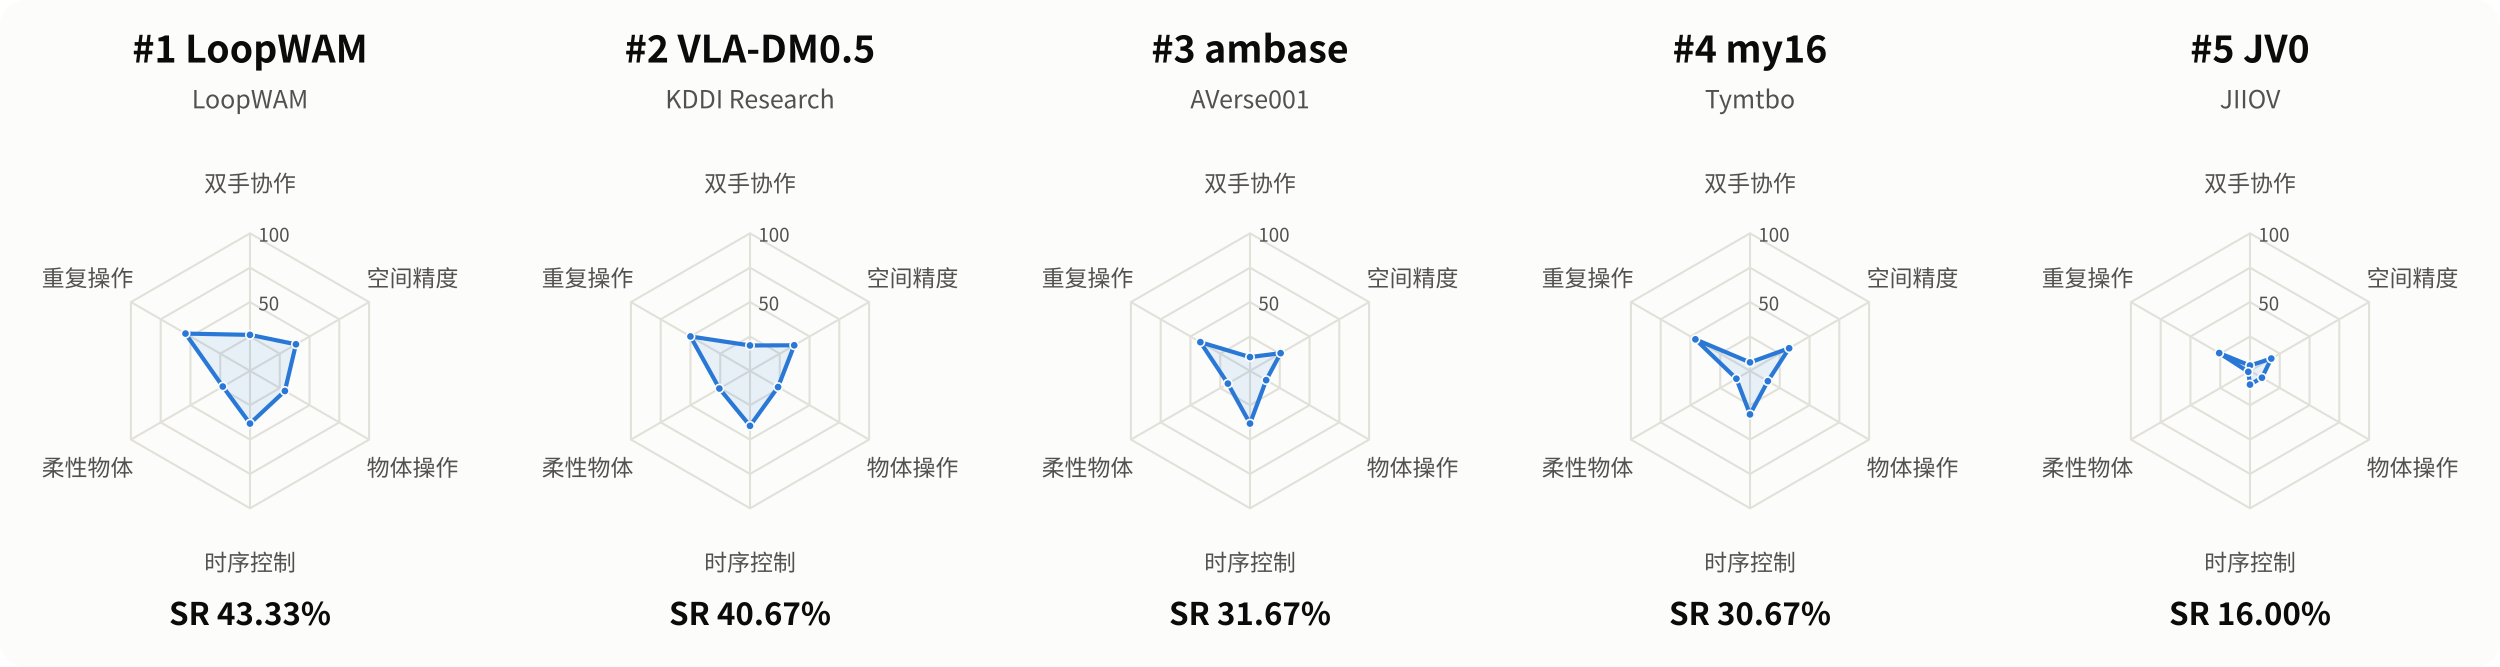
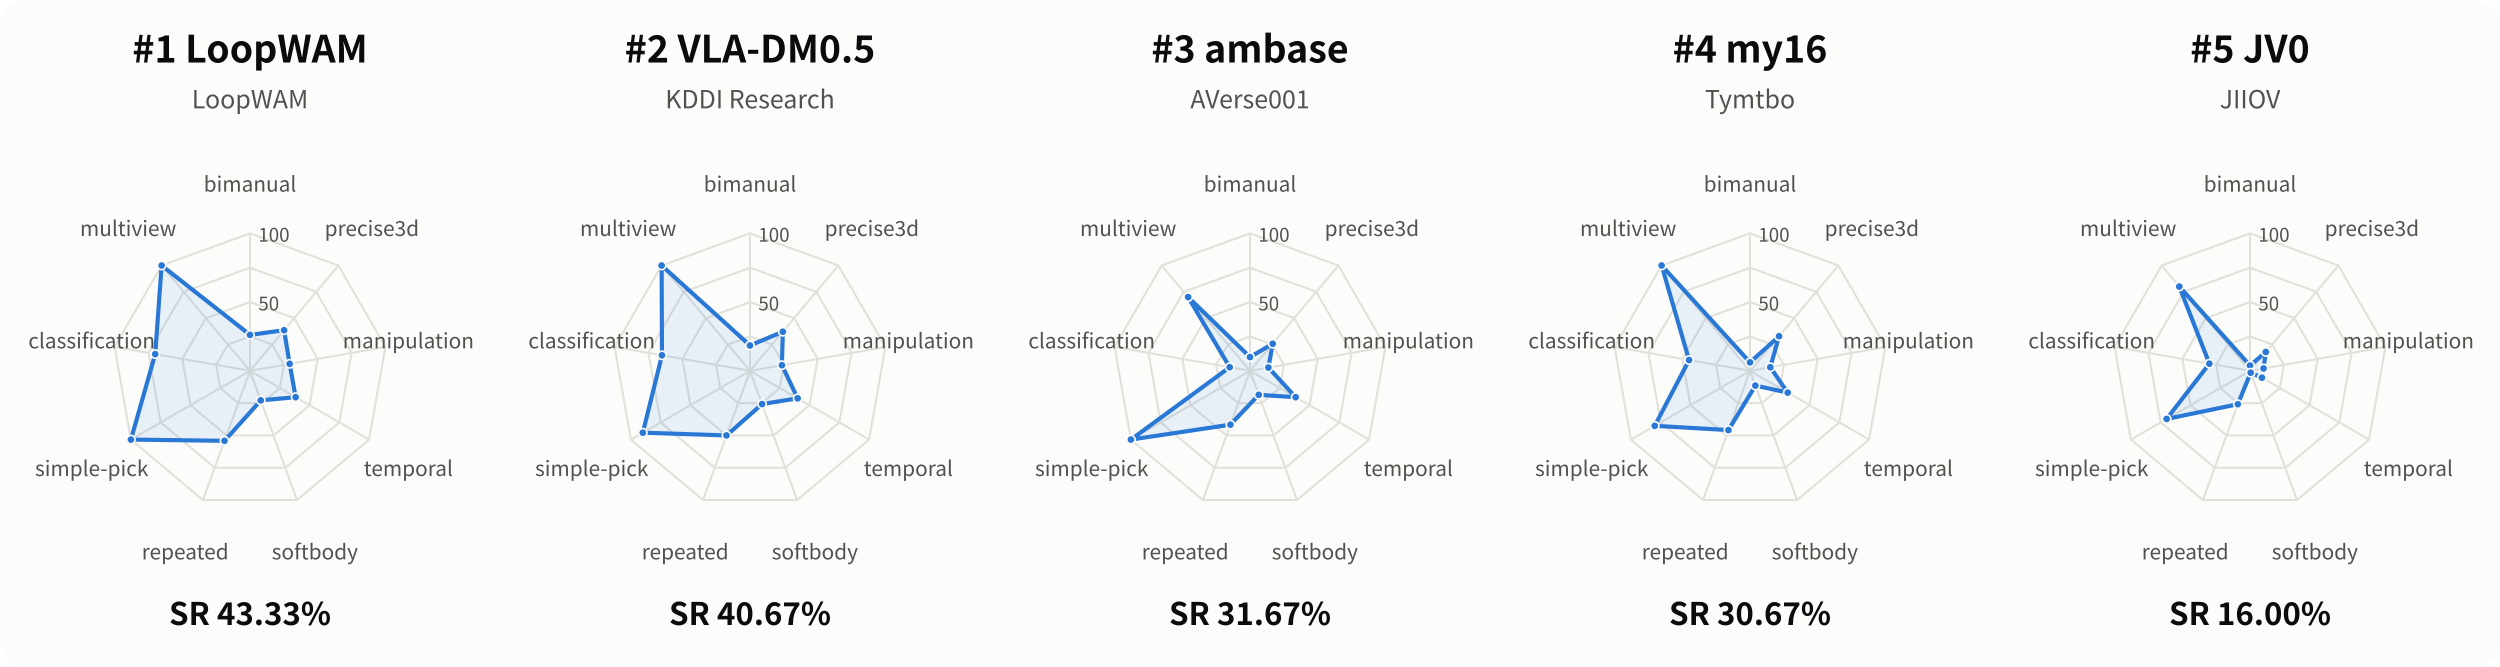
<svg xmlns="http://www.w3.org/2000/svg" width="1200" height="320" viewBox="0 0 1200 320" role="img" aria-labelledby="title desc">
  <style>text{font-family:system-ui,-apple-system,"Segoe UI","Noto Sans CJK SC",sans-serif;fill:#0b0b0b} .muted{fill:#52514e} .inverse{fill:#fcfcfb}</style>
  <rect width="100%" height="100%" rx="12" fill="#fcfcfb" />
  <g>
    <text x="120.00" y="30.00" font-size="18" text-anchor="middle" font-weight="650" class="">#1  LoopWAM</text>
    <text x="120.00" y="52.00" font-size="12" text-anchor="middle" font-weight="400" class="muted">LoopWAM</text>
-     <polygon points="120.00,161.50 134.29,169.75 134.29,186.25 120.00,194.50 105.71,186.25 105.71,169.75" fill="none" stroke="#e1e0d9" stroke-width="1" />
-     <polygon points="120.00,145.00 148.58,161.50 148.58,194.50 120.00,211.00 91.42,194.50 91.42,161.50" fill="none" stroke="#e1e0d9" stroke-width="1" />
-     <polygon points="120.00,128.50 162.87,153.25 162.87,202.75 120.00,227.50 77.13,202.75 77.13,153.25" fill="none" stroke="#e1e0d9" stroke-width="1" />
-     <polygon points="120.00,112.00 177.16,145.00 177.16,211.00 120.00,244.00 62.84,211.00 62.84,145.00" fill="none" stroke="#e1e0d9" stroke-width="1" />
+     <polygon points="120.00,161.50 130.61,165.36 136.25,175.13 134.29,186.25 125.64,193.50 114.36,193.50 105.71,186.25 103.75,175.13 109.39,165.36" fill="none" stroke="#e1e0d9" stroke-width="1" />
+     <polygon points="120.00,145.00 141.21,152.72 152.50,172.27 148.58,194.50 131.29,209.01 108.71,209.01 91.42,194.50 87.50,172.27 98.79,152.72" fill="none" stroke="#e1e0d9" stroke-width="1" />
+     <polygon points="120.00,128.50 151.82,140.08 168.75,169.40 162.87,202.75 136.93,224.51 103.07,224.51 77.13,202.75 71.25,169.40 88.18,140.08" fill="none" stroke="#e1e0d9" stroke-width="1" />
+     <polygon points="120.00,112.00 162.42,127.44 185.00,166.54 177.16,211.00 142.57,240.02 97.43,240.02 62.84,211.00 55.00,166.54 77.58,127.44" fill="none" stroke="#e1e0d9" stroke-width="1" />
    <path d="M 120 178 L 120.00 112.00" stroke="#e1e0d9" fill="none" />
-     <text x="120.00" y="92.00" font-size="11" text-anchor="middle" font-weight="400" class="muted">双手协作</text>
-     <path d="M 120 178 L 177.16 145.00" stroke="#e1e0d9" fill="none" />
-     <text x="198.00" y="137.50" font-size="11" text-anchor="middle" font-weight="400" class="muted">空间精度</text>
+     <text x="120.00" y="92.00" font-size="10" text-anchor="middle" font-weight="400" class="muted">bimanual</text>
+     <path d="M 120 178 L 162.42 127.44" stroke="#e1e0d9" fill="none" />
+     <text x="178.49" y="113.29" font-size="10" text-anchor="middle" font-weight="400" class="muted">precise3d</text>
+     <path d="M 120 178 L 185.00 166.54" stroke="#e1e0d9" fill="none" />
+     <text x="196.00" y="167.20" font-size="10" text-anchor="middle" font-weight="400" class="muted">manipulation</text>
    <path d="M 120 178 L 177.16 211.00" stroke="#e1e0d9" fill="none" />
-     <text x="198.00" y="228.50" font-size="11" text-anchor="middle" font-weight="400" class="muted">物体操作</text>
-     <path d="M 120 178 L 120.00 244.00" stroke="#e1e0d9" fill="none" />
-     <text x="120.00" y="274.00" font-size="11" text-anchor="middle" font-weight="400" class="muted">时序控制</text>
+     <text x="196.00" y="228.50" font-size="10" text-anchor="middle" font-weight="400" class="muted">temporal</text>
+     <path d="M 120 178 L 142.57 240.02" stroke="#e1e0d9" fill="none" />
+     <text x="151.12" y="268.51" font-size="10" text-anchor="middle" font-weight="400" class="muted">softbody</text>
+     <path d="M 120 178 L 97.43 240.02" stroke="#e1e0d9" fill="none" />
+     <text x="88.88" y="268.51" font-size="10" text-anchor="middle" font-weight="400" class="muted">repeated</text>
    <path d="M 120 178 L 62.84 211.00" stroke="#e1e0d9" fill="none" />
-     <text x="42.00" y="228.50" font-size="11" text-anchor="middle" font-weight="400" class="muted">柔性物体</text>
-     <path d="M 120 178 L 62.84 145.00" stroke="#e1e0d9" fill="none" />
-     <text x="42.00" y="137.50" font-size="11" text-anchor="middle" font-weight="400" class="muted">重复操作</text>
+     <text x="44.00" y="228.50" font-size="10" text-anchor="middle" font-weight="400" class="muted">simple-pick</text>
+     <path d="M 120 178 L 55.00 166.54" stroke="#e1e0d9" fill="none" />
+     <text x="44.00" y="167.20" font-size="10" text-anchor="middle" font-weight="400" class="muted">classification</text>
+     <path d="M 120 178 L 77.58 127.44" stroke="#e1e0d9" fill="none" />
+     <text x="61.51" y="113.29" font-size="10" text-anchor="middle" font-weight="400" class="muted">multiview</text>
    <text x="124.00" y="149.00" font-size="9" text-anchor="start" font-weight="400" class="muted">50</text>
    <text x="124.00" y="116.00" font-size="9" text-anchor="start" font-weight="400" class="muted">100</text>
-     <polygon points="120.00,160.74 142.05,165.27 136.74,187.66 120.00,203.30 106.94,185.54 89.04,160.12" fill="#2a78d6" fill-opacity="0.10" stroke="#2a78d6" stroke-width="2" stroke-linejoin="round" />
+     <polygon points="120.00,160.74 136.36,158.50 139.03,174.64 141.91,190.65 125.16,192.18 107.77,211.59 62.84,211.00 74.50,169.98 77.58,127.44" fill="#2a78d6" fill-opacity="0.10" stroke="#2a78d6" stroke-width="2" stroke-linejoin="round" />
    <circle cx="120.00" cy="160.74" r="2" fill="#2a78d6" stroke="#fcfcfb" stroke-width="0.8" />
-     <circle cx="142.05" cy="165.27" r="2" fill="#2a78d6" stroke="#fcfcfb" stroke-width="0.8" />
-     <circle cx="136.74" cy="187.66" r="2" fill="#2a78d6" stroke="#fcfcfb" stroke-width="0.8" />
-     <circle cx="120.00" cy="203.30" r="2" fill="#2a78d6" stroke="#fcfcfb" stroke-width="0.8" />
-     <circle cx="106.94" cy="185.54" r="2" fill="#2a78d6" stroke="#fcfcfb" stroke-width="0.8" />
-     <circle cx="89.04" cy="160.12" r="2" fill="#2a78d6" stroke="#fcfcfb" stroke-width="0.8" />
+     <circle cx="136.36" cy="158.50" r="2" fill="#2a78d6" stroke="#fcfcfb" stroke-width="0.8" />
+     <circle cx="139.03" cy="174.64" r="2" fill="#2a78d6" stroke="#fcfcfb" stroke-width="0.8" />
+     <circle cx="141.91" cy="190.65" r="2" fill="#2a78d6" stroke="#fcfcfb" stroke-width="0.8" />
+     <circle cx="125.16" cy="192.18" r="2" fill="#2a78d6" stroke="#fcfcfb" stroke-width="0.8" />
+     <circle cx="107.77" cy="211.59" r="2" fill="#2a78d6" stroke="#fcfcfb" stroke-width="0.8" />
+     <circle cx="62.84" cy="211.00" r="2" fill="#2a78d6" stroke="#fcfcfb" stroke-width="0.8" />
+     <circle cx="74.50" cy="169.98" r="2" fill="#2a78d6" stroke="#fcfcfb" stroke-width="0.8" />
+     <circle cx="77.58" cy="127.44" r="2" fill="#2a78d6" stroke="#fcfcfb" stroke-width="0.8" />
    <text x="120.00" y="300.00" font-size="15" text-anchor="middle" font-weight="600" class="">SR 43.33%</text>
  </g>
  <g>
    <text x="360.00" y="30.00" font-size="18" text-anchor="middle" font-weight="650" class="">#2  VLA-DM0.5</text>
    <text x="360.00" y="52.00" font-size="12" text-anchor="middle" font-weight="400" class="muted">KDDI Research</text>
-     <polygon points="360.00,161.50 374.29,169.75 374.29,186.25 360.00,194.50 345.71,186.25 345.71,169.75" fill="none" stroke="#e1e0d9" stroke-width="1" />
-     <polygon points="360.00,145.00 388.58,161.50 388.58,194.50 360.00,211.00 331.42,194.50 331.42,161.50" fill="none" stroke="#e1e0d9" stroke-width="1" />
-     <polygon points="360.00,128.50 402.87,153.25 402.87,202.75 360.00,227.50 317.13,202.75 317.13,153.25" fill="none" stroke="#e1e0d9" stroke-width="1" />
-     <polygon points="360.00,112.00 417.16,145.00 417.16,211.00 360.00,244.00 302.84,211.00 302.84,145.00" fill="none" stroke="#e1e0d9" stroke-width="1" />
+     <polygon points="360.00,161.50 370.61,165.36 376.25,175.13 374.29,186.25 365.64,193.50 354.36,193.50 345.71,186.25 343.75,175.13 349.39,165.36" fill="none" stroke="#e1e0d9" stroke-width="1" />
+     <polygon points="360.00,145.00 381.21,152.72 392.50,172.27 388.58,194.50 371.29,209.01 348.71,209.01 331.42,194.50 327.50,172.27 338.79,152.72" fill="none" stroke="#e1e0d9" stroke-width="1" />
+     <polygon points="360.00,128.50 391.82,140.08 408.75,169.40 402.87,202.75 376.93,224.51 343.07,224.51 317.13,202.75 311.25,169.40 328.18,140.08" fill="none" stroke="#e1e0d9" stroke-width="1" />
+     <polygon points="360.00,112.00 402.42,127.44 425.00,166.54 417.16,211.00 382.57,240.02 337.43,240.02 302.84,211.00 295.00,166.54 317.58,127.44" fill="none" stroke="#e1e0d9" stroke-width="1" />
    <path d="M 360 178 L 360.00 112.00" stroke="#e1e0d9" fill="none" />
-     <text x="360.00" y="92.00" font-size="11" text-anchor="middle" font-weight="400" class="muted">双手协作</text>
-     <path d="M 360 178 L 417.16 145.00" stroke="#e1e0d9" fill="none" />
-     <text x="438.00" y="137.50" font-size="11" text-anchor="middle" font-weight="400" class="muted">空间精度</text>
+     <text x="360.00" y="92.00" font-size="10" text-anchor="middle" font-weight="400" class="muted">bimanual</text>
+     <path d="M 360 178 L 402.42 127.44" stroke="#e1e0d9" fill="none" />
+     <text x="418.49" y="113.29" font-size="10" text-anchor="middle" font-weight="400" class="muted">precise3d</text>
+     <path d="M 360 178 L 425.00 166.54" stroke="#e1e0d9" fill="none" />
+     <text x="436.00" y="167.20" font-size="10" text-anchor="middle" font-weight="400" class="muted">manipulation</text>
    <path d="M 360 178 L 417.16 211.00" stroke="#e1e0d9" fill="none" />
-     <text x="438.00" y="228.50" font-size="11" text-anchor="middle" font-weight="400" class="muted">物体操作</text>
-     <path d="M 360 178 L 360.00 244.00" stroke="#e1e0d9" fill="none" />
-     <text x="360.00" y="274.00" font-size="11" text-anchor="middle" font-weight="400" class="muted">时序控制</text>
+     <text x="436.00" y="228.50" font-size="10" text-anchor="middle" font-weight="400" class="muted">temporal</text>
+     <path d="M 360 178 L 382.57 240.02" stroke="#e1e0d9" fill="none" />
+     <text x="391.12" y="268.51" font-size="10" text-anchor="middle" font-weight="400" class="muted">softbody</text>
+     <path d="M 360 178 L 337.43 240.02" stroke="#e1e0d9" fill="none" />
+     <text x="328.88" y="268.51" font-size="10" text-anchor="middle" font-weight="400" class="muted">repeated</text>
    <path d="M 360 178 L 302.84 211.00" stroke="#e1e0d9" fill="none" />
-     <text x="282.00" y="228.50" font-size="11" text-anchor="middle" font-weight="400" class="muted">柔性物体</text>
-     <path d="M 360 178 L 302.84 145.00" stroke="#e1e0d9" fill="none" />
-     <text x="282.00" y="137.50" font-size="11" text-anchor="middle" font-weight="400" class="muted">重复操作</text>
+     <text x="284.00" y="228.50" font-size="10" text-anchor="middle" font-weight="400" class="muted">simple-pick</text>
+     <path d="M 360 178 L 295.00 166.54" stroke="#e1e0d9" fill="none" />
+     <text x="284.00" y="167.20" font-size="10" text-anchor="middle" font-weight="400" class="muted">classification</text>
+     <path d="M 360 178 L 317.58 127.44" stroke="#e1e0d9" fill="none" />
+     <text x="301.51" y="113.29" font-size="10" text-anchor="middle" font-weight="400" class="muted">multiview</text>
    <text x="364.00" y="149.00" font-size="9" text-anchor="start" font-weight="400" class="muted">50</text>
    <text x="364.00" y="116.00" font-size="9" text-anchor="start" font-weight="400" class="muted">100</text>
-     <polygon points="360.00,165.82 381.23,165.74 373.47,185.78 360.00,204.40 345.30,186.49 331.42,161.50" fill="#2a78d6" fill-opacity="0.10" stroke="#2a78d6" stroke-width="2" stroke-linejoin="round" />
+     <polygon points="360.00,165.82 375.76,159.22 375.32,175.30 382.86,191.20 365.80,193.95 348.71,209.01 308.56,207.70 317.75,170.55 317.58,127.44" fill="#2a78d6" fill-opacity="0.10" stroke="#2a78d6" stroke-width="2" stroke-linejoin="round" />
    <circle cx="360.00" cy="165.82" r="2" fill="#2a78d6" stroke="#fcfcfb" stroke-width="0.8" />
-     <circle cx="381.23" cy="165.74" r="2" fill="#2a78d6" stroke="#fcfcfb" stroke-width="0.8" />
-     <circle cx="373.47" cy="185.78" r="2" fill="#2a78d6" stroke="#fcfcfb" stroke-width="0.8" />
-     <circle cx="360.00" cy="204.40" r="2" fill="#2a78d6" stroke="#fcfcfb" stroke-width="0.8" />
-     <circle cx="345.30" cy="186.49" r="2" fill="#2a78d6" stroke="#fcfcfb" stroke-width="0.8" />
-     <circle cx="331.42" cy="161.50" r="2" fill="#2a78d6" stroke="#fcfcfb" stroke-width="0.8" />
+     <circle cx="375.76" cy="159.22" r="2" fill="#2a78d6" stroke="#fcfcfb" stroke-width="0.8" />
+     <circle cx="375.32" cy="175.30" r="2" fill="#2a78d6" stroke="#fcfcfb" stroke-width="0.8" />
+     <circle cx="382.86" cy="191.20" r="2" fill="#2a78d6" stroke="#fcfcfb" stroke-width="0.8" />
+     <circle cx="365.80" cy="193.95" r="2" fill="#2a78d6" stroke="#fcfcfb" stroke-width="0.8" />
+     <circle cx="348.71" cy="209.01" r="2" fill="#2a78d6" stroke="#fcfcfb" stroke-width="0.8" />
+     <circle cx="308.56" cy="207.70" r="2" fill="#2a78d6" stroke="#fcfcfb" stroke-width="0.8" />
+     <circle cx="317.75" cy="170.55" r="2" fill="#2a78d6" stroke="#fcfcfb" stroke-width="0.8" />
+     <circle cx="317.58" cy="127.44" r="2" fill="#2a78d6" stroke="#fcfcfb" stroke-width="0.8" />
    <text x="360.00" y="300.00" font-size="15" text-anchor="middle" font-weight="600" class="">SR 40.67%</text>
  </g>
  <g>
    <text x="600.00" y="30.00" font-size="18" text-anchor="middle" font-weight="650" class="">#3  ambase</text>
    <text x="600.00" y="52.00" font-size="12" text-anchor="middle" font-weight="400" class="muted">AVerse001</text>
-     <polygon points="600.00,161.50 614.29,169.75 614.29,186.25 600.00,194.50 585.71,186.25 585.71,169.75" fill="none" stroke="#e1e0d9" stroke-width="1" />
-     <polygon points="600.00,145.00 628.58,161.50 628.58,194.50 600.00,211.00 571.42,194.50 571.42,161.50" fill="none" stroke="#e1e0d9" stroke-width="1" />
-     <polygon points="600.00,128.50 642.87,153.25 642.87,202.75 600.00,227.50 557.13,202.75 557.13,153.25" fill="none" stroke="#e1e0d9" stroke-width="1" />
-     <polygon points="600.00,112.00 657.16,145.00 657.16,211.00 600.00,244.00 542.84,211.00 542.84,145.00" fill="none" stroke="#e1e0d9" stroke-width="1" />
+     <polygon points="600.00,161.50 610.61,165.36 616.25,175.13 614.29,186.25 605.64,193.50 594.36,193.50 585.71,186.25 583.75,175.13 589.39,165.36" fill="none" stroke="#e1e0d9" stroke-width="1" />
+     <polygon points="600.00,145.00 621.21,152.72 632.50,172.27 628.58,194.50 611.29,209.01 588.71,209.01 571.42,194.50 567.50,172.27 578.79,152.72" fill="none" stroke="#e1e0d9" stroke-width="1" />
+     <polygon points="600.00,128.50 631.82,140.08 648.75,169.40 642.87,202.75 616.93,224.51 583.07,224.51 557.13,202.75 551.25,169.40 568.18,140.08" fill="none" stroke="#e1e0d9" stroke-width="1" />
+     <polygon points="600.00,112.00 642.42,127.44 665.00,166.54 657.16,211.00 622.57,240.02 577.43,240.02 542.84,211.00 535.00,166.54 557.58,127.44" fill="none" stroke="#e1e0d9" stroke-width="1" />
    <path d="M 600 178 L 600.00 112.00" stroke="#e1e0d9" fill="none" />
-     <text x="600.00" y="92.00" font-size="11" text-anchor="middle" font-weight="400" class="muted">双手协作</text>
-     <path d="M 600 178 L 657.16 145.00" stroke="#e1e0d9" fill="none" />
-     <text x="678.00" y="137.50" font-size="11" text-anchor="middle" font-weight="400" class="muted">空间精度</text>
+     <text x="600.00" y="92.00" font-size="10" text-anchor="middle" font-weight="400" class="muted">bimanual</text>
+     <path d="M 600 178 L 642.42 127.44" stroke="#e1e0d9" fill="none" />
+     <text x="658.49" y="113.29" font-size="10" text-anchor="middle" font-weight="400" class="muted">precise3d</text>
+     <path d="M 600 178 L 665.00 166.54" stroke="#e1e0d9" fill="none" />
+     <text x="676.00" y="167.20" font-size="10" text-anchor="middle" font-weight="400" class="muted">manipulation</text>
    <path d="M 600 178 L 657.16 211.00" stroke="#e1e0d9" fill="none" />
-     <text x="678.00" y="228.50" font-size="11" text-anchor="middle" font-weight="400" class="muted">物体操作</text>
-     <path d="M 600 178 L 600.00 244.00" stroke="#e1e0d9" fill="none" />
-     <text x="600.00" y="274.00" font-size="11" text-anchor="middle" font-weight="400" class="muted">时序控制</text>
+     <text x="676.00" y="228.50" font-size="10" text-anchor="middle" font-weight="400" class="muted">temporal</text>
+     <path d="M 600 178 L 622.57 240.02" stroke="#e1e0d9" fill="none" />
+     <text x="631.12" y="268.51" font-size="10" text-anchor="middle" font-weight="400" class="muted">softbody</text>
+     <path d="M 600 178 L 577.43 240.02" stroke="#e1e0d9" fill="none" />
+     <text x="568.88" y="268.51" font-size="10" text-anchor="middle" font-weight="400" class="muted">repeated</text>
    <path d="M 600 178 L 542.84 211.00" stroke="#e1e0d9" fill="none" />
-     <text x="522.00" y="228.50" font-size="11" text-anchor="middle" font-weight="400" class="muted">柔性物体</text>
-     <path d="M 600 178 L 542.84 145.00" stroke="#e1e0d9" fill="none" />
-     <text x="522.00" y="137.50" font-size="11" text-anchor="middle" font-weight="400" class="muted">重复操作</text>
+     <text x="524.00" y="228.50" font-size="10" text-anchor="middle" font-weight="400" class="muted">simple-pick</text>
+     <path d="M 600 178 L 535.00 166.54" stroke="#e1e0d9" fill="none" />
+     <text x="524.00" y="167.20" font-size="10" text-anchor="middle" font-weight="400" class="muted">classification</text>
+     <path d="M 600 178 L 557.58 127.44" stroke="#e1e0d9" fill="none" />
+     <text x="541.51" y="113.29" font-size="10" text-anchor="middle" font-weight="400" class="muted">multiview</text>
    <text x="604.00" y="149.00" font-size="9" text-anchor="start" font-weight="400" class="muted">50</text>
    <text x="604.00" y="116.00" font-size="9" text-anchor="start" font-weight="400" class="muted">100</text>
-     <polygon points="600.00,171.40 614.70,169.51 607.76,182.48 600.00,203.30 589.39,184.13 576.18,164.25" fill="#2a78d6" fill-opacity="0.10" stroke="#2a78d6" stroke-width="2" stroke-linejoin="round" />
+     <polygon points="600.00,171.40 610.91,165.00 608.82,176.44 621.91,190.65 604.19,189.52 590.59,203.84 542.84,211.00 590.25,176.28 570.30,142.61" fill="#2a78d6" fill-opacity="0.10" stroke="#2a78d6" stroke-width="2" stroke-linejoin="round" />
    <circle cx="600.00" cy="171.40" r="2" fill="#2a78d6" stroke="#fcfcfb" stroke-width="0.8" />
-     <circle cx="614.70" cy="169.51" r="2" fill="#2a78d6" stroke="#fcfcfb" stroke-width="0.8" />
-     <circle cx="607.76" cy="182.48" r="2" fill="#2a78d6" stroke="#fcfcfb" stroke-width="0.8" />
-     <circle cx="600.00" cy="203.30" r="2" fill="#2a78d6" stroke="#fcfcfb" stroke-width="0.8" />
-     <circle cx="589.39" cy="184.13" r="2" fill="#2a78d6" stroke="#fcfcfb" stroke-width="0.8" />
-     <circle cx="576.18" cy="164.25" r="2" fill="#2a78d6" stroke="#fcfcfb" stroke-width="0.8" />
+     <circle cx="610.91" cy="165.00" r="2" fill="#2a78d6" stroke="#fcfcfb" stroke-width="0.8" />
+     <circle cx="608.82" cy="176.44" r="2" fill="#2a78d6" stroke="#fcfcfb" stroke-width="0.8" />
+     <circle cx="621.91" cy="190.65" r="2" fill="#2a78d6" stroke="#fcfcfb" stroke-width="0.8" />
+     <circle cx="604.19" cy="189.52" r="2" fill="#2a78d6" stroke="#fcfcfb" stroke-width="0.8" />
+     <circle cx="590.59" cy="203.84" r="2" fill="#2a78d6" stroke="#fcfcfb" stroke-width="0.8" />
+     <circle cx="542.84" cy="211.00" r="2" fill="#2a78d6" stroke="#fcfcfb" stroke-width="0.8" />
+     <circle cx="590.25" cy="176.28" r="2" fill="#2a78d6" stroke="#fcfcfb" stroke-width="0.8" />
+     <circle cx="570.30" cy="142.61" r="2" fill="#2a78d6" stroke="#fcfcfb" stroke-width="0.8" />
    <text x="600.00" y="300.00" font-size="15" text-anchor="middle" font-weight="600" class="">SR 31.67%</text>
  </g>
  <g>
    <text x="840.00" y="30.00" font-size="18" text-anchor="middle" font-weight="650" class="">#4  my16</text>
    <text x="840.00" y="52.00" font-size="12" text-anchor="middle" font-weight="400" class="muted">Tymtbo</text>
-     <polygon points="840.00,161.50 854.29,169.75 854.29,186.25 840.00,194.50 825.71,186.25 825.71,169.75" fill="none" stroke="#e1e0d9" stroke-width="1" />
-     <polygon points="840.00,145.00 868.58,161.50 868.58,194.50 840.00,211.00 811.42,194.50 811.42,161.50" fill="none" stroke="#e1e0d9" stroke-width="1" />
-     <polygon points="840.00,128.50 882.87,153.25 882.87,202.75 840.00,227.50 797.13,202.75 797.13,153.25" fill="none" stroke="#e1e0d9" stroke-width="1" />
-     <polygon points="840.00,112.00 897.16,145.00 897.16,211.00 840.00,244.00 782.84,211.00 782.84,145.00" fill="none" stroke="#e1e0d9" stroke-width="1" />
+     <polygon points="840.00,161.50 850.61,165.36 856.25,175.13 854.29,186.25 845.64,193.50 834.36,193.50 825.71,186.25 823.75,175.13 829.39,165.36" fill="none" stroke="#e1e0d9" stroke-width="1" />
+     <polygon points="840.00,145.00 861.21,152.72 872.50,172.27 868.58,194.50 851.29,209.01 828.71,209.01 811.42,194.50 807.50,172.27 818.79,152.72" fill="none" stroke="#e1e0d9" stroke-width="1" />
+     <polygon points="840.00,128.50 871.82,140.08 888.75,169.40 882.87,202.75 856.93,224.51 823.07,224.51 797.13,202.75 791.25,169.40 808.18,140.08" fill="none" stroke="#e1e0d9" stroke-width="1" />
+     <polygon points="840.00,112.00 882.42,127.44 905.00,166.54 897.16,211.00 862.57,240.02 817.43,240.02 782.84,211.00 775.00,166.54 797.58,127.44" fill="none" stroke="#e1e0d9" stroke-width="1" />
    <path d="M 840 178 L 840.00 112.00" stroke="#e1e0d9" fill="none" />
-     <text x="840.00" y="92.00" font-size="11" text-anchor="middle" font-weight="400" class="muted">双手协作</text>
-     <path d="M 840 178 L 897.16 145.00" stroke="#e1e0d9" fill="none" />
-     <text x="918.00" y="137.50" font-size="11" text-anchor="middle" font-weight="400" class="muted">空间精度</text>
+     <text x="840.00" y="92.00" font-size="10" text-anchor="middle" font-weight="400" class="muted">bimanual</text>
+     <path d="M 840 178 L 882.42 127.44" stroke="#e1e0d9" fill="none" />
+     <text x="898.49" y="113.29" font-size="10" text-anchor="middle" font-weight="400" class="muted">precise3d</text>
+     <path d="M 840 178 L 905.00 166.54" stroke="#e1e0d9" fill="none" />
+     <text x="916.00" y="167.20" font-size="10" text-anchor="middle" font-weight="400" class="muted">manipulation</text>
    <path d="M 840 178 L 897.16 211.00" stroke="#e1e0d9" fill="none" />
-     <text x="918.00" y="228.50" font-size="11" text-anchor="middle" font-weight="400" class="muted">物体操作</text>
-     <path d="M 840 178 L 840.00 244.00" stroke="#e1e0d9" fill="none" />
-     <text x="840.00" y="274.00" font-size="11" text-anchor="middle" font-weight="400" class="muted">时序控制</text>
+     <text x="916.00" y="228.50" font-size="10" text-anchor="middle" font-weight="400" class="muted">temporal</text>
+     <path d="M 840 178 L 862.57 240.02" stroke="#e1e0d9" fill="none" />
+     <text x="871.12" y="268.51" font-size="10" text-anchor="middle" font-weight="400" class="muted">softbody</text>
+     <path d="M 840 178 L 817.43 240.02" stroke="#e1e0d9" fill="none" />
+     <text x="808.88" y="268.51" font-size="10" text-anchor="middle" font-weight="400" class="muted">repeated</text>
    <path d="M 840 178 L 782.84 211.00" stroke="#e1e0d9" fill="none" />
-     <text x="762.00" y="228.50" font-size="11" text-anchor="middle" font-weight="400" class="muted">柔性物体</text>
-     <path d="M 840 178 L 782.84 145.00" stroke="#e1e0d9" fill="none" />
-     <text x="762.00" y="137.50" font-size="11" text-anchor="middle" font-weight="400" class="muted">重复操作</text>
+     <text x="764.00" y="228.50" font-size="10" text-anchor="middle" font-weight="400" class="muted">simple-pick</text>
+     <path d="M 840 178 L 775.00 166.54" stroke="#e1e0d9" fill="none" />
+     <text x="764.00" y="167.20" font-size="10" text-anchor="middle" font-weight="400" class="muted">classification</text>
+     <path d="M 840 178 L 797.58 127.44" stroke="#e1e0d9" fill="none" />
+     <text x="781.51" y="113.29" font-size="10" text-anchor="middle" font-weight="400" class="muted">multiview</text>
    <text x="844.00" y="149.00" font-size="9" text-anchor="start" font-weight="400" class="muted">50</text>
    <text x="844.00" y="116.00" font-size="9" text-anchor="start" font-weight="400" class="muted">100</text>
-     <polygon points="840.00,173.94 858.78,167.16 848.57,182.95 840.00,198.90 833.47,181.77 813.80,162.88" fill="#2a78d6" fill-opacity="0.10" stroke="#2a78d6" stroke-width="2" stroke-linejoin="round" />
+     <polygon points="840.00,173.94 853.94,161.39 849.75,176.28 858.10,188.45 842.58,185.09 829.65,206.43 794.27,204.40 810.75,172.84 797.58,127.44" fill="#2a78d6" fill-opacity="0.10" stroke="#2a78d6" stroke-width="2" stroke-linejoin="round" />
    <circle cx="840.00" cy="173.94" r="2" fill="#2a78d6" stroke="#fcfcfb" stroke-width="0.8" />
-     <circle cx="858.78" cy="167.16" r="2" fill="#2a78d6" stroke="#fcfcfb" stroke-width="0.8" />
-     <circle cx="848.57" cy="182.95" r="2" fill="#2a78d6" stroke="#fcfcfb" stroke-width="0.8" />
-     <circle cx="840.00" cy="198.90" r="2" fill="#2a78d6" stroke="#fcfcfb" stroke-width="0.8" />
-     <circle cx="833.47" cy="181.77" r="2" fill="#2a78d6" stroke="#fcfcfb" stroke-width="0.8" />
-     <circle cx="813.80" cy="162.88" r="2" fill="#2a78d6" stroke="#fcfcfb" stroke-width="0.8" />
+     <circle cx="853.94" cy="161.39" r="2" fill="#2a78d6" stroke="#fcfcfb" stroke-width="0.8" />
+     <circle cx="849.75" cy="176.28" r="2" fill="#2a78d6" stroke="#fcfcfb" stroke-width="0.8" />
+     <circle cx="858.10" cy="188.45" r="2" fill="#2a78d6" stroke="#fcfcfb" stroke-width="0.8" />
+     <circle cx="842.58" cy="185.09" r="2" fill="#2a78d6" stroke="#fcfcfb" stroke-width="0.8" />
+     <circle cx="829.65" cy="206.43" r="2" fill="#2a78d6" stroke="#fcfcfb" stroke-width="0.8" />
+     <circle cx="794.27" cy="204.40" r="2" fill="#2a78d6" stroke="#fcfcfb" stroke-width="0.8" />
+     <circle cx="810.75" cy="172.84" r="2" fill="#2a78d6" stroke="#fcfcfb" stroke-width="0.8" />
+     <circle cx="797.58" cy="127.44" r="2" fill="#2a78d6" stroke="#fcfcfb" stroke-width="0.8" />
    <text x="840.00" y="300.00" font-size="15" text-anchor="middle" font-weight="600" class="">SR 30.67%</text>
  </g>
  <g>
    <text x="1080.00" y="30.00" font-size="18" text-anchor="middle" font-weight="650" class="">#5  JV0</text>
    <text x="1080.00" y="52.00" font-size="12" text-anchor="middle" font-weight="400" class="muted">JIIOV</text>
-     <polygon points="1080.00,161.50 1094.29,169.75 1094.29,186.25 1080.00,194.50 1065.71,186.25 1065.71,169.75" fill="none" stroke="#e1e0d9" stroke-width="1" />
-     <polygon points="1080.00,145.00 1108.58,161.50 1108.58,194.50 1080.00,211.00 1051.42,194.50 1051.42,161.50" fill="none" stroke="#e1e0d9" stroke-width="1" />
-     <polygon points="1080.00,128.50 1122.87,153.25 1122.87,202.75 1080.00,227.50 1037.13,202.75 1037.13,153.25" fill="none" stroke="#e1e0d9" stroke-width="1" />
-     <polygon points="1080.00,112.00 1137.16,145.00 1137.16,211.00 1080.00,244.00 1022.84,211.00 1022.84,145.00" fill="none" stroke="#e1e0d9" stroke-width="1" />
+     <polygon points="1080.00,161.50 1090.61,165.36 1096.25,175.13 1094.29,186.25 1085.64,193.50 1074.36,193.50 1065.71,186.25 1063.75,175.13 1069.39,165.36" fill="none" stroke="#e1e0d9" stroke-width="1" />
+     <polygon points="1080.00,145.00 1101.21,152.72 1112.50,172.27 1108.58,194.50 1091.29,209.01 1068.71,209.01 1051.42,194.50 1047.50,172.27 1058.79,152.72" fill="none" stroke="#e1e0d9" stroke-width="1" />
+     <polygon points="1080.00,128.50 1111.82,140.08 1128.75,169.40 1122.87,202.75 1096.93,224.51 1063.07,224.51 1037.13,202.75 1031.25,169.40 1048.18,140.08" fill="none" stroke="#e1e0d9" stroke-width="1" />
+     <polygon points="1080.00,112.00 1122.42,127.44 1145.00,166.54 1137.16,211.00 1102.57,240.02 1057.43,240.02 1022.84,211.00 1015.00,166.54 1037.58,127.44" fill="none" stroke="#e1e0d9" stroke-width="1" />
    <path d="M 1080 178 L 1080.00 112.00" stroke="#e1e0d9" fill="none" />
-     <text x="1080.00" y="92.00" font-size="11" text-anchor="middle" font-weight="400" class="muted">双手协作</text>
-     <path d="M 1080 178 L 1137.16 145.00" stroke="#e1e0d9" fill="none" />
-     <text x="1158.00" y="137.50" font-size="11" text-anchor="middle" font-weight="400" class="muted">空间精度</text>
+     <text x="1080.00" y="92.00" font-size="10" text-anchor="middle" font-weight="400" class="muted">bimanual</text>
+     <path d="M 1080 178 L 1122.42 127.44" stroke="#e1e0d9" fill="none" />
+     <text x="1138.49" y="113.29" font-size="10" text-anchor="middle" font-weight="400" class="muted">precise3d</text>
+     <path d="M 1080 178 L 1145.00 166.54" stroke="#e1e0d9" fill="none" />
+     <text x="1156.00" y="167.20" font-size="10" text-anchor="middle" font-weight="400" class="muted">manipulation</text>
    <path d="M 1080 178 L 1137.16 211.00" stroke="#e1e0d9" fill="none" />
-     <text x="1158.00" y="228.50" font-size="11" text-anchor="middle" font-weight="400" class="muted">物体操作</text>
-     <path d="M 1080 178 L 1080.00 244.00" stroke="#e1e0d9" fill="none" />
-     <text x="1080.00" y="274.00" font-size="11" text-anchor="middle" font-weight="400" class="muted">时序控制</text>
+     <text x="1156.00" y="228.50" font-size="10" text-anchor="middle" font-weight="400" class="muted">temporal</text>
+     <path d="M 1080 178 L 1102.57 240.02" stroke="#e1e0d9" fill="none" />
+     <text x="1111.12" y="268.51" font-size="10" text-anchor="middle" font-weight="400" class="muted">softbody</text>
+     <path d="M 1080 178 L 1057.43 240.02" stroke="#e1e0d9" fill="none" />
+     <text x="1048.88" y="268.51" font-size="10" text-anchor="middle" font-weight="400" class="muted">repeated</text>
    <path d="M 1080 178 L 1022.84 211.00" stroke="#e1e0d9" fill="none" />
-     <text x="1002.00" y="228.50" font-size="11" text-anchor="middle" font-weight="400" class="muted">柔性物体</text>
-     <path d="M 1080 178 L 1022.84 145.00" stroke="#e1e0d9" fill="none" />
-     <text x="1002.00" y="137.50" font-size="11" text-anchor="middle" font-weight="400" class="muted">重复操作</text>
+     <text x="1004.00" y="228.50" font-size="10" text-anchor="middle" font-weight="400" class="muted">simple-pick</text>
+     <path d="M 1080 178 L 1015.00 166.54" stroke="#e1e0d9" fill="none" />
+     <text x="1004.00" y="167.20" font-size="10" text-anchor="middle" font-weight="400" class="muted">classification</text>
+     <path d="M 1080 178 L 1037.58 127.44" stroke="#e1e0d9" fill="none" />
+     <text x="1021.51" y="113.29" font-size="10" text-anchor="middle" font-weight="400" class="muted">multiview</text>
    <text x="1084.00" y="149.00" font-size="9" text-anchor="start" font-weight="400" class="muted">50</text>
    <text x="1084.00" y="116.00" font-size="9" text-anchor="start" font-weight="400" class="muted">100</text>
-     <polygon points="1080.00,175.46 1090.21,172.11 1085.72,181.30 1080.00,184.60 1079.18,178.47 1065.23,169.47" fill="#2a78d6" fill-opacity="0.10" stroke="#2a78d6" stroke-width="2" stroke-linejoin="round" />
+     <polygon points="1080.00,175.46 1087.58,168.97 1086.50,176.85 1085.72,181.30 1080.32,178.89 1074.17,194.02 1039.99,201.10 1060.50,174.56 1046.06,137.55" fill="#2a78d6" fill-opacity="0.10" stroke="#2a78d6" stroke-width="2" stroke-linejoin="round" />
    <circle cx="1080.00" cy="175.46" r="2" fill="#2a78d6" stroke="#fcfcfb" stroke-width="0.8" />
-     <circle cx="1090.21" cy="172.11" r="2" fill="#2a78d6" stroke="#fcfcfb" stroke-width="0.8" />
+     <circle cx="1087.58" cy="168.97" r="2" fill="#2a78d6" stroke="#fcfcfb" stroke-width="0.8" />
+     <circle cx="1086.50" cy="176.85" r="2" fill="#2a78d6" stroke="#fcfcfb" stroke-width="0.8" />
    <circle cx="1085.72" cy="181.30" r="2" fill="#2a78d6" stroke="#fcfcfb" stroke-width="0.8" />
-     <circle cx="1080.00" cy="184.60" r="2" fill="#2a78d6" stroke="#fcfcfb" stroke-width="0.8" />
-     <circle cx="1079.18" cy="178.47" r="2" fill="#2a78d6" stroke="#fcfcfb" stroke-width="0.8" />
-     <circle cx="1065.23" cy="169.47" r="2" fill="#2a78d6" stroke="#fcfcfb" stroke-width="0.8" />
+     <circle cx="1080.32" cy="178.89" r="2" fill="#2a78d6" stroke="#fcfcfb" stroke-width="0.8" />
+     <circle cx="1074.17" cy="194.02" r="2" fill="#2a78d6" stroke="#fcfcfb" stroke-width="0.8" />
+     <circle cx="1039.99" cy="201.10" r="2" fill="#2a78d6" stroke="#fcfcfb" stroke-width="0.8" />
+     <circle cx="1060.50" cy="174.56" r="2" fill="#2a78d6" stroke="#fcfcfb" stroke-width="0.8" />
+     <circle cx="1046.06" cy="137.55" r="2" fill="#2a78d6" stroke="#fcfcfb" stroke-width="0.8" />
    <text x="1080.00" y="300.00" font-size="15" text-anchor="middle" font-weight="600" class="">SR 16.00%</text>
  </g>
</svg>
